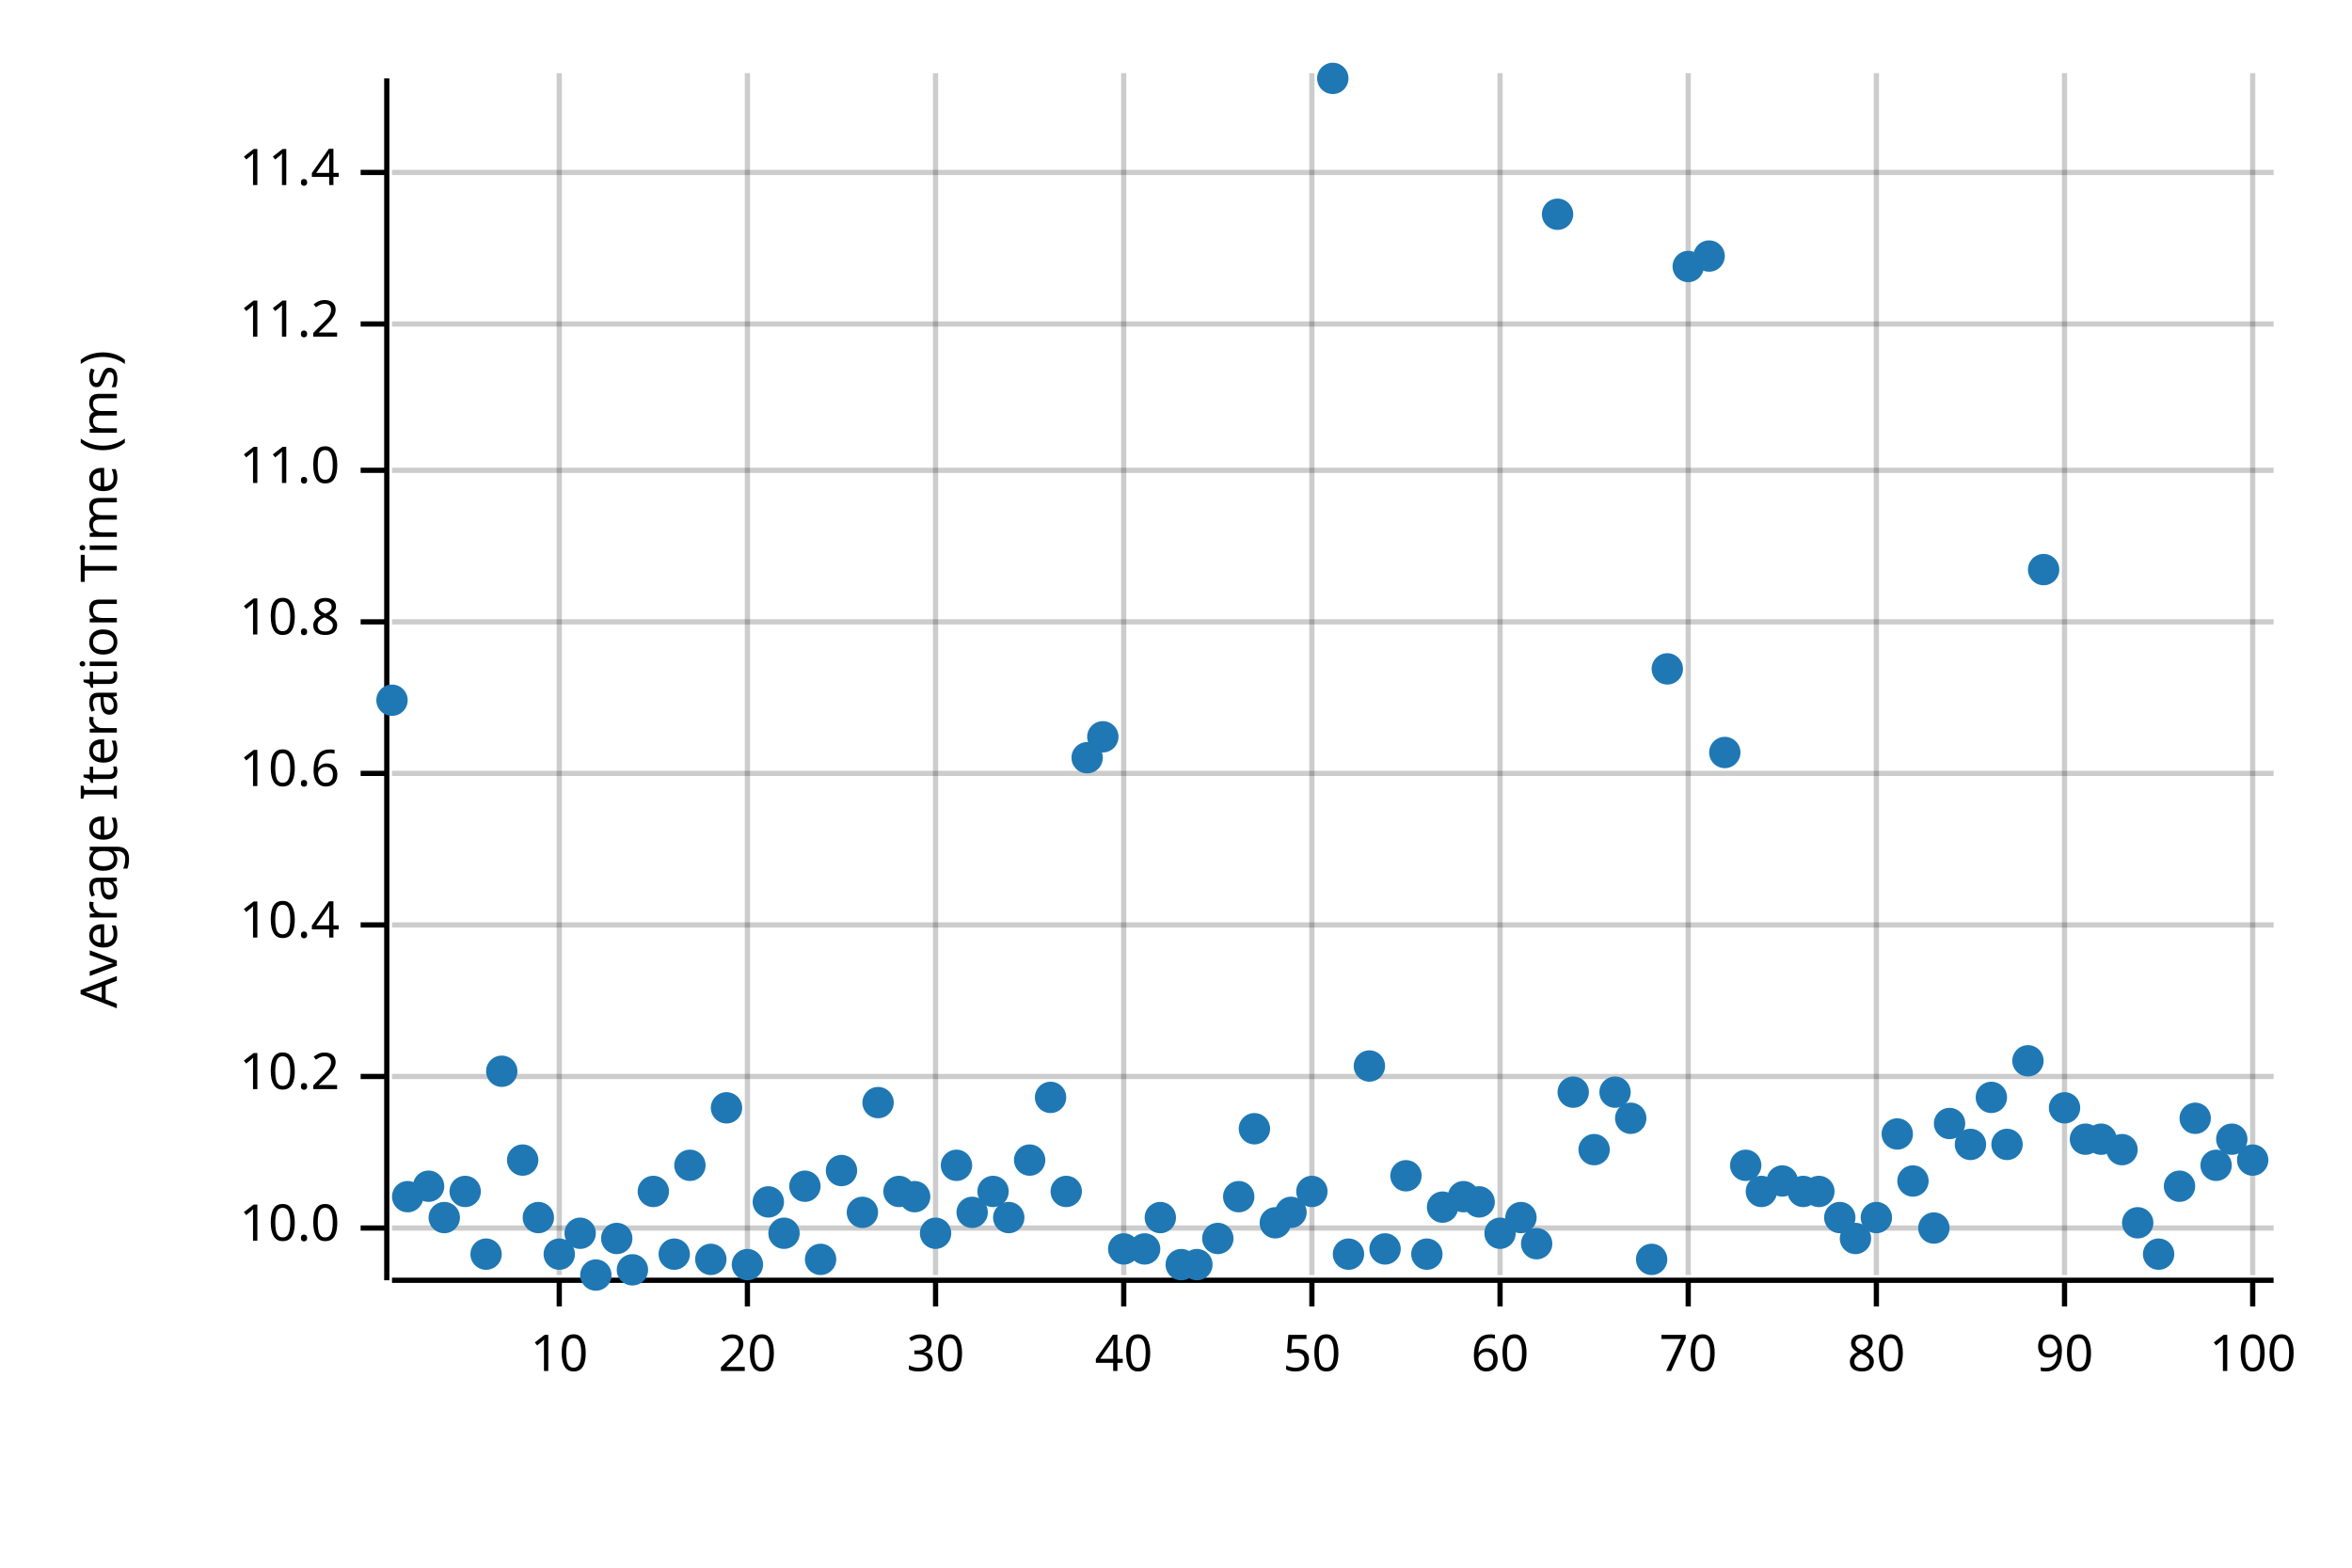
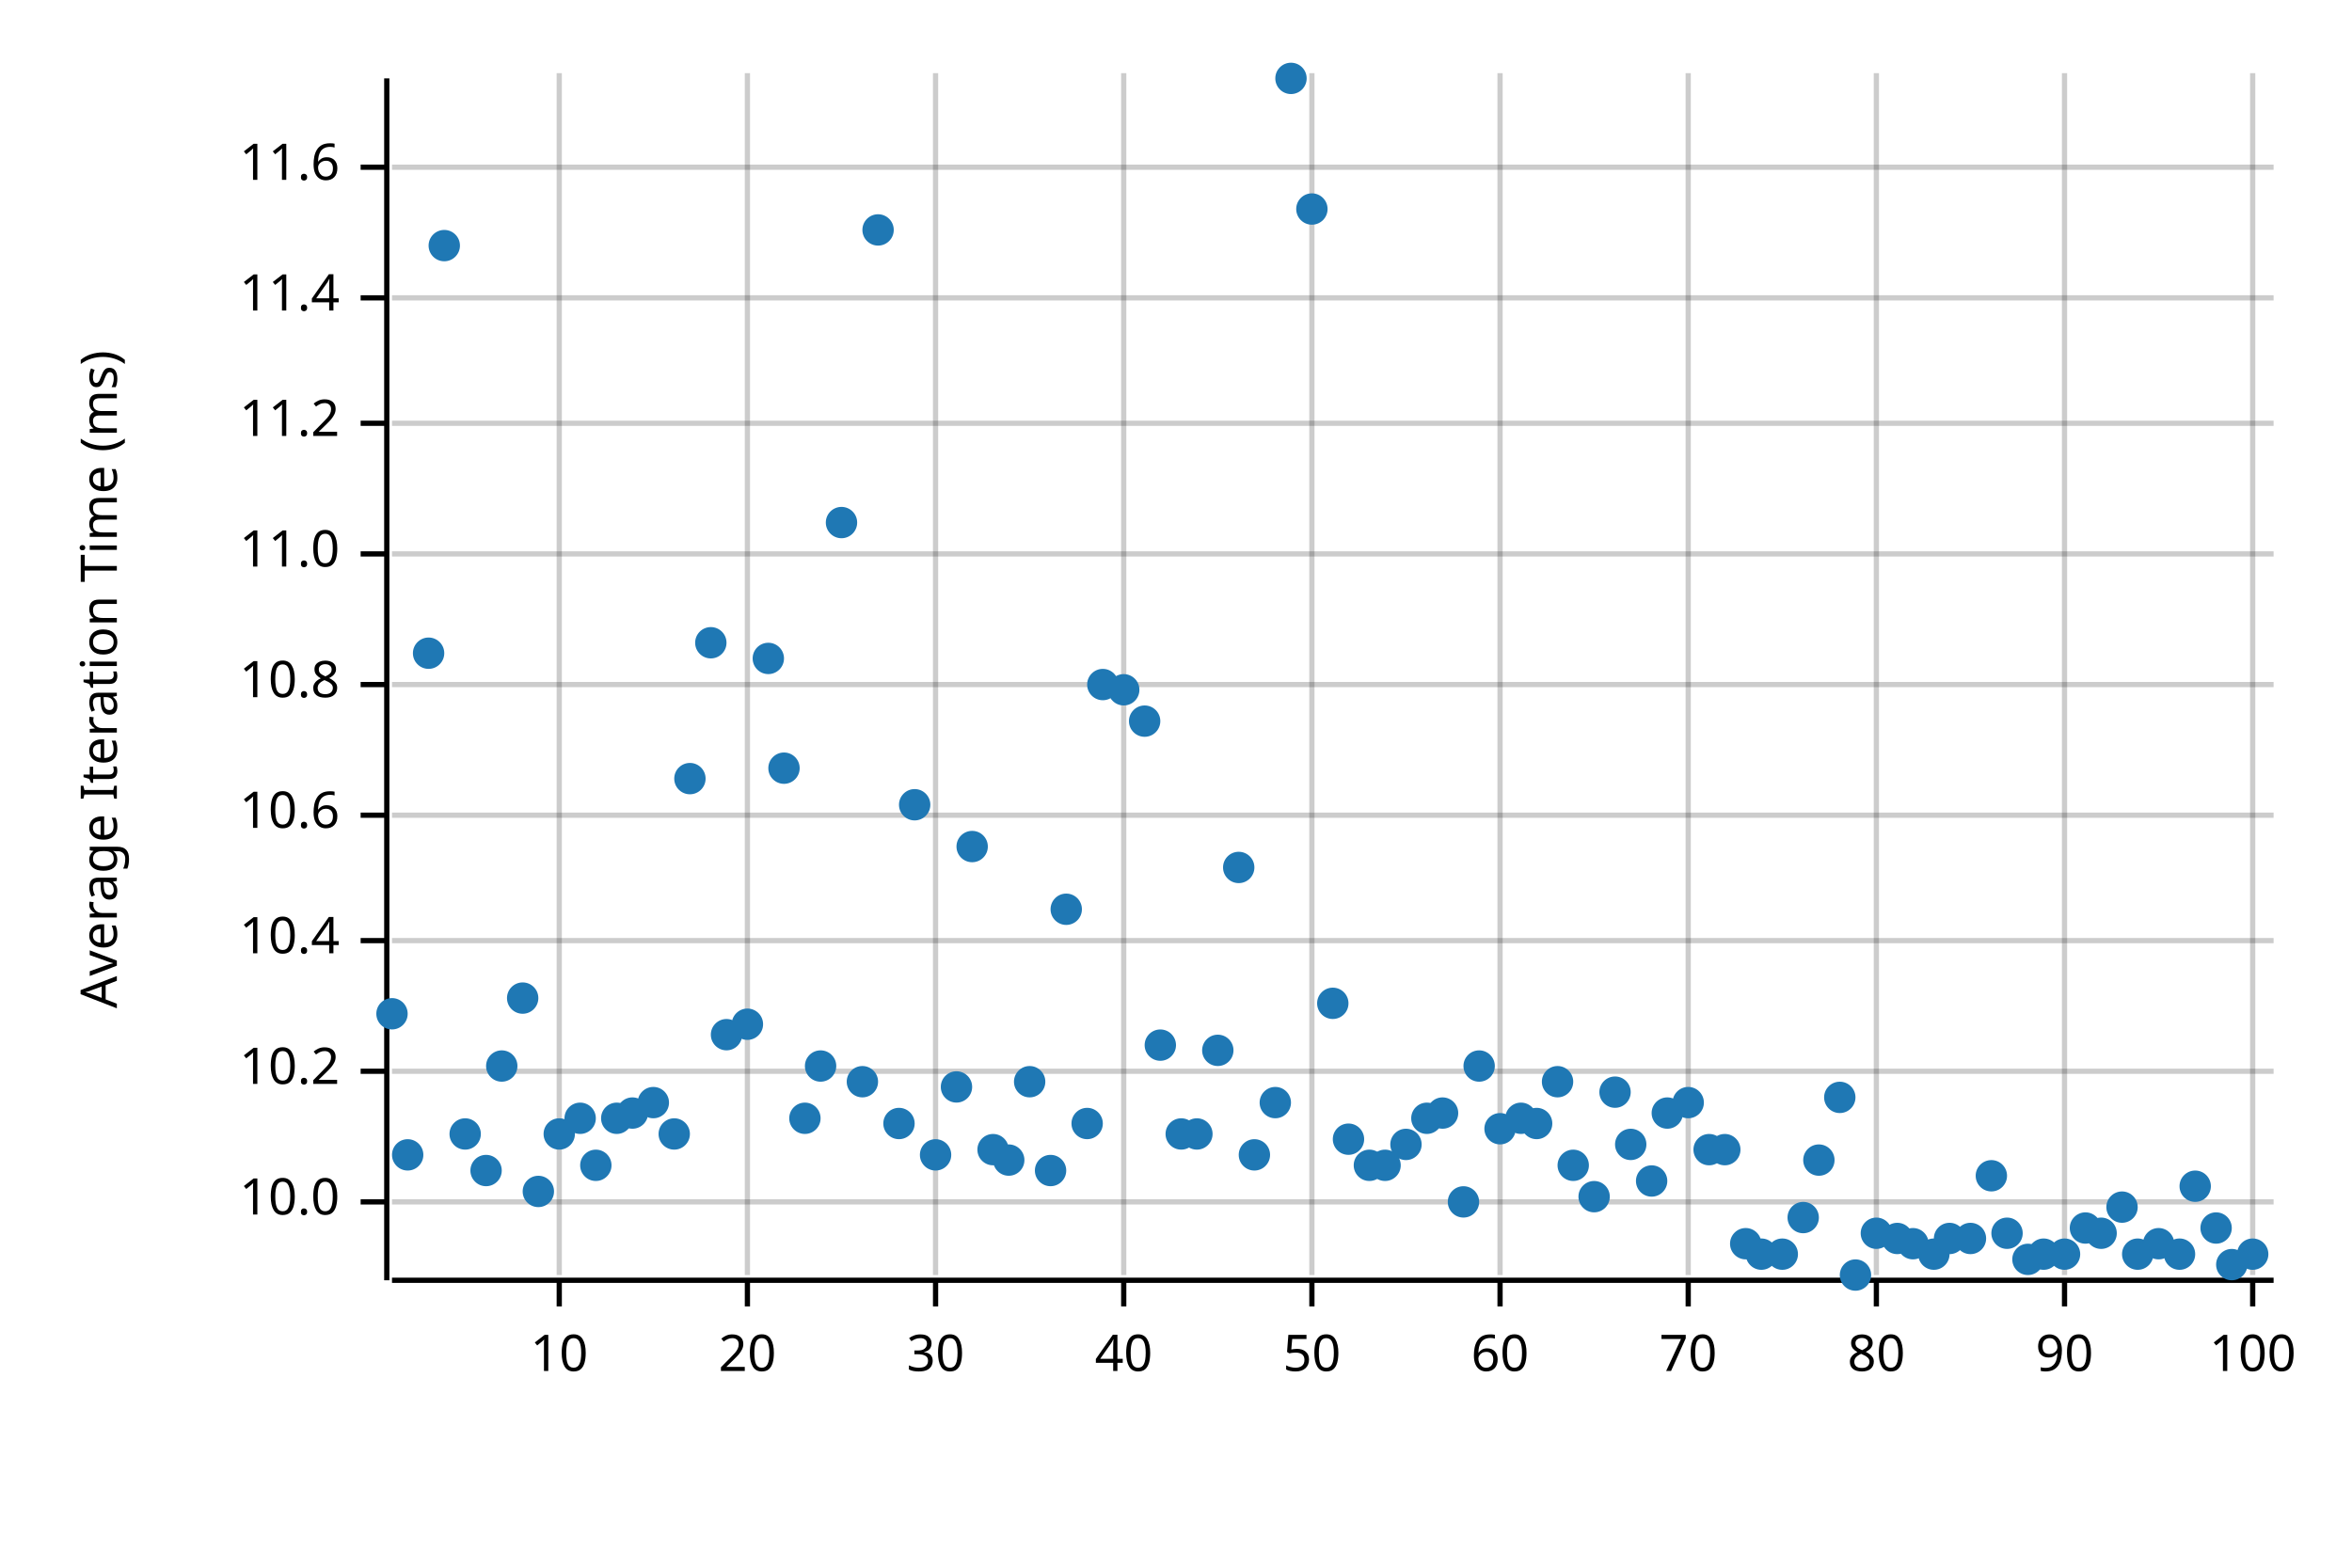
<svg xmlns="http://www.w3.org/2000/svg" width="450" height="300" viewBox="0 0 450 300">
  <text x="15" y="130" dy="0.76em" text-anchor="middle" font-family="sans-serif" font-size="9.677" opacity="1" fill="#000000" transform="rotate(270, 15, 130)">
Average Iteration Time (ms)
</text>
  <line opacity="0.2" stroke="#000000" stroke-width="1" x1="107" y1="244" x2="107" y2="14" />
  <line opacity="0.2" stroke="#000000" stroke-width="1" x1="143" y1="244" x2="143" y2="14" />
  <line opacity="0.2" stroke="#000000" stroke-width="1" x1="179" y1="244" x2="179" y2="14" />
  <line opacity="0.2" stroke="#000000" stroke-width="1" x1="215" y1="244" x2="215" y2="14" />
  <line opacity="0.2" stroke="#000000" stroke-width="1" x1="251" y1="244" x2="251" y2="14" />
  <line opacity="0.2" stroke="#000000" stroke-width="1" x1="287" y1="244" x2="287" y2="14" />
  <line opacity="0.2" stroke="#000000" stroke-width="1" x1="323" y1="244" x2="323" y2="14" />
  <line opacity="0.2" stroke="#000000" stroke-width="1" x1="359" y1="244" x2="359" y2="14" />
  <line opacity="0.2" stroke="#000000" stroke-width="1" x1="395" y1="244" x2="395" y2="14" />
  <line opacity="0.2" stroke="#000000" stroke-width="1" x1="431" y1="244" x2="431" y2="14" />
-   <line opacity="0.2" stroke="#000000" stroke-width="1" x1="75" y1="235" x2="435" y2="235" />
-   <line opacity="0.2" stroke="#000000" stroke-width="1" x1="75" y1="206" x2="435" y2="206" />
-   <line opacity="0.2" stroke="#000000" stroke-width="1" x1="75" y1="177" x2="435" y2="177" />
-   <line opacity="0.2" stroke="#000000" stroke-width="1" x1="75" y1="148" x2="435" y2="148" />
-   <line opacity="0.2" stroke="#000000" stroke-width="1" x1="75" y1="119" x2="435" y2="119" />
-   <line opacity="0.2" stroke="#000000" stroke-width="1" x1="75" y1="90" x2="435" y2="90" />
-   <line opacity="0.2" stroke="#000000" stroke-width="1" x1="75" y1="62" x2="435" y2="62" />
-   <line opacity="0.2" stroke="#000000" stroke-width="1" x1="75" y1="33" x2="435" y2="33" />
+   <line opacity="0.2" stroke="#000000" stroke-width="1" x1="75" y1="230" x2="435" y2="230" />
+   <line opacity="0.2" stroke="#000000" stroke-width="1" x1="75" y1="205" x2="435" y2="205" />
+   <line opacity="0.2" stroke="#000000" stroke-width="1" x1="75" y1="180" x2="435" y2="180" />
+   <line opacity="0.2" stroke="#000000" stroke-width="1" x1="75" y1="156" x2="435" y2="156" />
+   <line opacity="0.2" stroke="#000000" stroke-width="1" x1="75" y1="131" x2="435" y2="131" />
+   <line opacity="0.2" stroke="#000000" stroke-width="1" x1="75" y1="106" x2="435" y2="106" />
+   <line opacity="0.2" stroke="#000000" stroke-width="1" x1="75" y1="81" x2="435" y2="81" />
+   <line opacity="0.2" stroke="#000000" stroke-width="1" x1="75" y1="57" x2="435" y2="57" />
+   <line opacity="0.2" stroke="#000000" stroke-width="1" x1="75" y1="32" x2="435" y2="32" />
  <polyline fill="none" opacity="1" stroke="#000000" stroke-width="1" points="74,15 74,245 " />
-   <text x="65" y="235" dy="0.5ex" text-anchor="end" font-family="sans-serif" font-size="9.677" opacity="1" fill="#000000">
+   <text x="65" y="230" dy="0.5ex" text-anchor="end" font-family="sans-serif" font-size="9.677" opacity="1" fill="#000000">
10.0
</text>
-   <polyline fill="none" opacity="1" stroke="#000000" stroke-width="1" points="69,235 74,235 " />
-   <text x="65" y="206" dy="0.5ex" text-anchor="end" font-family="sans-serif" font-size="9.677" opacity="1" fill="#000000">
+   <polyline fill="none" opacity="1" stroke="#000000" stroke-width="1" points="69,230 74,230 " />
+   <text x="65" y="205" dy="0.5ex" text-anchor="end" font-family="sans-serif" font-size="9.677" opacity="1" fill="#000000">
10.2
</text>
-   <polyline fill="none" opacity="1" stroke="#000000" stroke-width="1" points="69,206 74,206 " />
-   <text x="65" y="177" dy="0.5ex" text-anchor="end" font-family="sans-serif" font-size="9.677" opacity="1" fill="#000000">
+   <polyline fill="none" opacity="1" stroke="#000000" stroke-width="1" points="69,205 74,205 " />
+   <text x="65" y="180" dy="0.5ex" text-anchor="end" font-family="sans-serif" font-size="9.677" opacity="1" fill="#000000">
10.4
</text>
-   <polyline fill="none" opacity="1" stroke="#000000" stroke-width="1" points="69,177 74,177 " />
-   <text x="65" y="148" dy="0.5ex" text-anchor="end" font-family="sans-serif" font-size="9.677" opacity="1" fill="#000000">
+   <polyline fill="none" opacity="1" stroke="#000000" stroke-width="1" points="69,180 74,180 " />
+   <text x="65" y="156" dy="0.5ex" text-anchor="end" font-family="sans-serif" font-size="9.677" opacity="1" fill="#000000">
10.6
</text>
-   <polyline fill="none" opacity="1" stroke="#000000" stroke-width="1" points="69,148 74,148 " />
-   <text x="65" y="119" dy="0.5ex" text-anchor="end" font-family="sans-serif" font-size="9.677" opacity="1" fill="#000000">
+   <polyline fill="none" opacity="1" stroke="#000000" stroke-width="1" points="69,156 74,156 " />
+   <text x="65" y="131" dy="0.5ex" text-anchor="end" font-family="sans-serif" font-size="9.677" opacity="1" fill="#000000">
10.8
</text>
-   <polyline fill="none" opacity="1" stroke="#000000" stroke-width="1" points="69,119 74,119 " />
-   <text x="65" y="90" dy="0.5ex" text-anchor="end" font-family="sans-serif" font-size="9.677" opacity="1" fill="#000000">
+   <polyline fill="none" opacity="1" stroke="#000000" stroke-width="1" points="69,131 74,131 " />
+   <text x="65" y="106" dy="0.5ex" text-anchor="end" font-family="sans-serif" font-size="9.677" opacity="1" fill="#000000">
11.0
</text>
-   <polyline fill="none" opacity="1" stroke="#000000" stroke-width="1" points="69,90 74,90 " />
-   <text x="65" y="62" dy="0.5ex" text-anchor="end" font-family="sans-serif" font-size="9.677" opacity="1" fill="#000000">
+   <polyline fill="none" opacity="1" stroke="#000000" stroke-width="1" points="69,106 74,106 " />
+   <text x="65" y="81" dy="0.5ex" text-anchor="end" font-family="sans-serif" font-size="9.677" opacity="1" fill="#000000">
11.2
</text>
-   <polyline fill="none" opacity="1" stroke="#000000" stroke-width="1" points="69,62 74,62 " />
-   <text x="65" y="33" dy="0.5ex" text-anchor="end" font-family="sans-serif" font-size="9.677" opacity="1" fill="#000000">
+   <polyline fill="none" opacity="1" stroke="#000000" stroke-width="1" points="69,81 74,81 " />
+   <text x="65" y="57" dy="0.5ex" text-anchor="end" font-family="sans-serif" font-size="9.677" opacity="1" fill="#000000">
11.4
</text>
-   <polyline fill="none" opacity="1" stroke="#000000" stroke-width="1" points="69,33 74,33 " />
+   <polyline fill="none" opacity="1" stroke="#000000" stroke-width="1" points="69,57 74,57 " />
+   <text x="65" y="32" dy="0.5ex" text-anchor="end" font-family="sans-serif" font-size="9.677" opacity="1" fill="#000000">
+ 11.6
+ </text>
+   <polyline fill="none" opacity="1" stroke="#000000" stroke-width="1" points="69,32 74,32 " />
  <polyline fill="none" opacity="1" stroke="#000000" stroke-width="1" points="75,245 435,245 " />
  <text x="107" y="255" dy="0.76em" text-anchor="middle" font-family="sans-serif" font-size="9.677" opacity="1" fill="#000000">
10
</text>
  <polyline fill="none" opacity="1" stroke="#000000" stroke-width="1" points="107,245 107,250 " />
  <text x="143" y="255" dy="0.76em" text-anchor="middle" font-family="sans-serif" font-size="9.677" opacity="1" fill="#000000">
20
</text>
  <polyline fill="none" opacity="1" stroke="#000000" stroke-width="1" points="143,245 143,250 " />
  <text x="179" y="255" dy="0.76em" text-anchor="middle" font-family="sans-serif" font-size="9.677" opacity="1" fill="#000000">
30
</text>
  <polyline fill="none" opacity="1" stroke="#000000" stroke-width="1" points="179,245 179,250 " />
  <text x="215" y="255" dy="0.76em" text-anchor="middle" font-family="sans-serif" font-size="9.677" opacity="1" fill="#000000">
40
</text>
  <polyline fill="none" opacity="1" stroke="#000000" stroke-width="1" points="215,245 215,250 " />
  <text x="251" y="255" dy="0.76em" text-anchor="middle" font-family="sans-serif" font-size="9.677" opacity="1" fill="#000000">
50
</text>
  <polyline fill="none" opacity="1" stroke="#000000" stroke-width="1" points="251,245 251,250 " />
  <text x="287" y="255" dy="0.76em" text-anchor="middle" font-family="sans-serif" font-size="9.677" opacity="1" fill="#000000">
60
</text>
  <polyline fill="none" opacity="1" stroke="#000000" stroke-width="1" points="287,245 287,250 " />
  <text x="323" y="255" dy="0.76em" text-anchor="middle" font-family="sans-serif" font-size="9.677" opacity="1" fill="#000000">
70
</text>
  <polyline fill="none" opacity="1" stroke="#000000" stroke-width="1" points="323,245 323,250 " />
  <text x="359" y="255" dy="0.76em" text-anchor="middle" font-family="sans-serif" font-size="9.677" opacity="1" fill="#000000">
80
</text>
  <polyline fill="none" opacity="1" stroke="#000000" stroke-width="1" points="359,245 359,250 " />
  <text x="395" y="255" dy="0.76em" text-anchor="middle" font-family="sans-serif" font-size="9.677" opacity="1" fill="#000000">
90
</text>
  <polyline fill="none" opacity="1" stroke="#000000" stroke-width="1" points="395,245 395,250 " />
  <text x="431" y="255" dy="0.76em" text-anchor="middle" font-family="sans-serif" font-size="9.677" opacity="1" fill="#000000">
100
</text>
  <polyline fill="none" opacity="1" stroke="#000000" stroke-width="1" points="431,245 431,250 " />
-   <circle cx="75" cy="134" r="3" opacity="1" fill="#1F78B4" stroke="none" />
-   <circle cx="78" cy="229" r="3" opacity="1" fill="#1F78B4" stroke="none" />
-   <circle cx="82" cy="227" r="3" opacity="1" fill="#1F78B4" stroke="none" />
-   <circle cx="85" cy="233" r="3" opacity="1" fill="#1F78B4" stroke="none" />
-   <circle cx="89" cy="228" r="3" opacity="1" fill="#1F78B4" stroke="none" />
-   <circle cx="93" cy="240" r="3" opacity="1" fill="#1F78B4" stroke="none" />
-   <circle cx="96" cy="205" r="3" opacity="1" fill="#1F78B4" stroke="none" />
-   <circle cx="100" cy="222" r="3" opacity="1" fill="#1F78B4" stroke="none" />
-   <circle cx="103" cy="233" r="3" opacity="1" fill="#1F78B4" stroke="none" />
-   <circle cx="107" cy="240" r="3" opacity="1" fill="#1F78B4" stroke="none" />
-   <circle cx="111" cy="236" r="3" opacity="1" fill="#1F78B4" stroke="none" />
-   <circle cx="114" cy="244" r="3" opacity="1" fill="#1F78B4" stroke="none" />
-   <circle cx="118" cy="237" r="3" opacity="1" fill="#1F78B4" stroke="none" />
-   <circle cx="121" cy="243" r="3" opacity="1" fill="#1F78B4" stroke="none" />
-   <circle cx="125" cy="228" r="3" opacity="1" fill="#1F78B4" stroke="none" />
-   <circle cx="129" cy="240" r="3" opacity="1" fill="#1F78B4" stroke="none" />
-   <circle cx="132" cy="223" r="3" opacity="1" fill="#1F78B4" stroke="none" />
-   <circle cx="136" cy="241" r="3" opacity="1" fill="#1F78B4" stroke="none" />
-   <circle cx="139" cy="212" r="3" opacity="1" fill="#1F78B4" stroke="none" />
-   <circle cx="143" cy="242" r="3" opacity="1" fill="#1F78B4" stroke="none" />
-   <circle cx="147" cy="230" r="3" opacity="1" fill="#1F78B4" stroke="none" />
-   <circle cx="150" cy="236" r="3" opacity="1" fill="#1F78B4" stroke="none" />
-   <circle cx="154" cy="227" r="3" opacity="1" fill="#1F78B4" stroke="none" />
-   <circle cx="157" cy="241" r="3" opacity="1" fill="#1F78B4" stroke="none" />
-   <circle cx="161" cy="224" r="3" opacity="1" fill="#1F78B4" stroke="none" />
-   <circle cx="165" cy="232" r="3" opacity="1" fill="#1F78B4" stroke="none" />
-   <circle cx="168" cy="211" r="3" opacity="1" fill="#1F78B4" stroke="none" />
-   <circle cx="172" cy="228" r="3" opacity="1" fill="#1F78B4" stroke="none" />
-   <circle cx="175" cy="229" r="3" opacity="1" fill="#1F78B4" stroke="none" />
-   <circle cx="179" cy="236" r="3" opacity="1" fill="#1F78B4" stroke="none" />
-   <circle cx="183" cy="223" r="3" opacity="1" fill="#1F78B4" stroke="none" />
-   <circle cx="186" cy="232" r="3" opacity="1" fill="#1F78B4" stroke="none" />
-   <circle cx="190" cy="228" r="3" opacity="1" fill="#1F78B4" stroke="none" />
-   <circle cx="193" cy="233" r="3" opacity="1" fill="#1F78B4" stroke="none" />
-   <circle cx="197" cy="222" r="3" opacity="1" fill="#1F78B4" stroke="none" />
-   <circle cx="201" cy="210" r="3" opacity="1" fill="#1F78B4" stroke="none" />
-   <circle cx="204" cy="228" r="3" opacity="1" fill="#1F78B4" stroke="none" />
-   <circle cx="208" cy="145" r="3" opacity="1" fill="#1F78B4" stroke="none" />
-   <circle cx="211" cy="141" r="3" opacity="1" fill="#1F78B4" stroke="none" />
-   <circle cx="215" cy="239" r="3" opacity="1" fill="#1F78B4" stroke="none" />
-   <circle cx="219" cy="239" r="3" opacity="1" fill="#1F78B4" stroke="none" />
-   <circle cx="222" cy="233" r="3" opacity="1" fill="#1F78B4" stroke="none" />
-   <circle cx="226" cy="242" r="3" opacity="1" fill="#1F78B4" stroke="none" />
-   <circle cx="229" cy="242" r="3" opacity="1" fill="#1F78B4" stroke="none" />
-   <circle cx="233" cy="237" r="3" opacity="1" fill="#1F78B4" stroke="none" />
-   <circle cx="237" cy="229" r="3" opacity="1" fill="#1F78B4" stroke="none" />
-   <circle cx="240" cy="216" r="3" opacity="1" fill="#1F78B4" stroke="none" />
-   <circle cx="244" cy="234" r="3" opacity="1" fill="#1F78B4" stroke="none" />
-   <circle cx="247" cy="232" r="3" opacity="1" fill="#1F78B4" stroke="none" />
-   <circle cx="251" cy="228" r="3" opacity="1" fill="#1F78B4" stroke="none" />
-   <circle cx="255" cy="15" r="3" opacity="1" fill="#1F78B4" stroke="none" />
-   <circle cx="258" cy="240" r="3" opacity="1" fill="#1F78B4" stroke="none" />
-   <circle cx="262" cy="204" r="3" opacity="1" fill="#1F78B4" stroke="none" />
-   <circle cx="265" cy="239" r="3" opacity="1" fill="#1F78B4" stroke="none" />
-   <circle cx="269" cy="225" r="3" opacity="1" fill="#1F78B4" stroke="none" />
-   <circle cx="273" cy="240" r="3" opacity="1" fill="#1F78B4" stroke="none" />
-   <circle cx="276" cy="231" r="3" opacity="1" fill="#1F78B4" stroke="none" />
-   <circle cx="280" cy="229" r="3" opacity="1" fill="#1F78B4" stroke="none" />
-   <circle cx="283" cy="230" r="3" opacity="1" fill="#1F78B4" stroke="none" />
-   <circle cx="287" cy="236" r="3" opacity="1" fill="#1F78B4" stroke="none" />
-   <circle cx="291" cy="233" r="3" opacity="1" fill="#1F78B4" stroke="none" />
-   <circle cx="294" cy="238" r="3" opacity="1" fill="#1F78B4" stroke="none" />
-   <circle cx="298" cy="41" r="3" opacity="1" fill="#1F78B4" stroke="none" />
-   <circle cx="301" cy="209" r="3" opacity="1" fill="#1F78B4" stroke="none" />
-   <circle cx="305" cy="220" r="3" opacity="1" fill="#1F78B4" stroke="none" />
+   <circle cx="75" cy="194" r="3" opacity="1" fill="#1F78B4" stroke="none" />
+   <circle cx="78" cy="221" r="3" opacity="1" fill="#1F78B4" stroke="none" />
+   <circle cx="82" cy="125" r="3" opacity="1" fill="#1F78B4" stroke="none" />
+   <circle cx="85" cy="47" r="3" opacity="1" fill="#1F78B4" stroke="none" />
+   <circle cx="89" cy="217" r="3" opacity="1" fill="#1F78B4" stroke="none" />
+   <circle cx="93" cy="224" r="3" opacity="1" fill="#1F78B4" stroke="none" />
+   <circle cx="96" cy="204" r="3" opacity="1" fill="#1F78B4" stroke="none" />
+   <circle cx="100" cy="191" r="3" opacity="1" fill="#1F78B4" stroke="none" />
+   <circle cx="103" cy="228" r="3" opacity="1" fill="#1F78B4" stroke="none" />
+   <circle cx="107" cy="217" r="3" opacity="1" fill="#1F78B4" stroke="none" />
+   <circle cx="111" cy="214" r="3" opacity="1" fill="#1F78B4" stroke="none" />
+   <circle cx="114" cy="223" r="3" opacity="1" fill="#1F78B4" stroke="none" />
+   <circle cx="118" cy="214" r="3" opacity="1" fill="#1F78B4" stroke="none" />
+   <circle cx="121" cy="213" r="3" opacity="1" fill="#1F78B4" stroke="none" />
+   <circle cx="125" cy="211" r="3" opacity="1" fill="#1F78B4" stroke="none" />
+   <circle cx="129" cy="217" r="3" opacity="1" fill="#1F78B4" stroke="none" />
+   <circle cx="132" cy="149" r="3" opacity="1" fill="#1F78B4" stroke="none" />
+   <circle cx="136" cy="123" r="3" opacity="1" fill="#1F78B4" stroke="none" />
+   <circle cx="139" cy="198" r="3" opacity="1" fill="#1F78B4" stroke="none" />
+   <circle cx="143" cy="196" r="3" opacity="1" fill="#1F78B4" stroke="none" />
+   <circle cx="147" cy="126" r="3" opacity="1" fill="#1F78B4" stroke="none" />
+   <circle cx="150" cy="147" r="3" opacity="1" fill="#1F78B4" stroke="none" />
+   <circle cx="154" cy="214" r="3" opacity="1" fill="#1F78B4" stroke="none" />
+   <circle cx="157" cy="204" r="3" opacity="1" fill="#1F78B4" stroke="none" />
+   <circle cx="161" cy="100" r="3" opacity="1" fill="#1F78B4" stroke="none" />
+   <circle cx="165" cy="207" r="3" opacity="1" fill="#1F78B4" stroke="none" />
+   <circle cx="168" cy="44" r="3" opacity="1" fill="#1F78B4" stroke="none" />
+   <circle cx="172" cy="215" r="3" opacity="1" fill="#1F78B4" stroke="none" />
+   <circle cx="175" cy="154" r="3" opacity="1" fill="#1F78B4" stroke="none" />
+   <circle cx="179" cy="221" r="3" opacity="1" fill="#1F78B4" stroke="none" />
+   <circle cx="183" cy="208" r="3" opacity="1" fill="#1F78B4" stroke="none" />
+   <circle cx="186" cy="162" r="3" opacity="1" fill="#1F78B4" stroke="none" />
+   <circle cx="190" cy="220" r="3" opacity="1" fill="#1F78B4" stroke="none" />
+   <circle cx="193" cy="222" r="3" opacity="1" fill="#1F78B4" stroke="none" />
+   <circle cx="197" cy="207" r="3" opacity="1" fill="#1F78B4" stroke="none" />
+   <circle cx="201" cy="224" r="3" opacity="1" fill="#1F78B4" stroke="none" />
+   <circle cx="204" cy="174" r="3" opacity="1" fill="#1F78B4" stroke="none" />
+   <circle cx="208" cy="215" r="3" opacity="1" fill="#1F78B4" stroke="none" />
+   <circle cx="211" cy="131" r="3" opacity="1" fill="#1F78B4" stroke="none" />
+   <circle cx="215" cy="132" r="3" opacity="1" fill="#1F78B4" stroke="none" />
+   <circle cx="219" cy="138" r="3" opacity="1" fill="#1F78B4" stroke="none" />
+   <circle cx="222" cy="200" r="3" opacity="1" fill="#1F78B4" stroke="none" />
+   <circle cx="226" cy="217" r="3" opacity="1" fill="#1F78B4" stroke="none" />
+   <circle cx="229" cy="217" r="3" opacity="1" fill="#1F78B4" stroke="none" />
+   <circle cx="233" cy="201" r="3" opacity="1" fill="#1F78B4" stroke="none" />
+   <circle cx="237" cy="166" r="3" opacity="1" fill="#1F78B4" stroke="none" />
+   <circle cx="240" cy="221" r="3" opacity="1" fill="#1F78B4" stroke="none" />
+   <circle cx="244" cy="211" r="3" opacity="1" fill="#1F78B4" stroke="none" />
+   <circle cx="247" cy="15" r="3" opacity="1" fill="#1F78B4" stroke="none" />
+   <circle cx="251" cy="40" r="3" opacity="1" fill="#1F78B4" stroke="none" />
+   <circle cx="255" cy="192" r="3" opacity="1" fill="#1F78B4" stroke="none" />
+   <circle cx="258" cy="218" r="3" opacity="1" fill="#1F78B4" stroke="none" />
+   <circle cx="262" cy="223" r="3" opacity="1" fill="#1F78B4" stroke="none" />
+   <circle cx="265" cy="223" r="3" opacity="1" fill="#1F78B4" stroke="none" />
+   <circle cx="269" cy="219" r="3" opacity="1" fill="#1F78B4" stroke="none" />
+   <circle cx="273" cy="214" r="3" opacity="1" fill="#1F78B4" stroke="none" />
+   <circle cx="276" cy="213" r="3" opacity="1" fill="#1F78B4" stroke="none" />
+   <circle cx="280" cy="230" r="3" opacity="1" fill="#1F78B4" stroke="none" />
+   <circle cx="283" cy="204" r="3" opacity="1" fill="#1F78B4" stroke="none" />
+   <circle cx="287" cy="216" r="3" opacity="1" fill="#1F78B4" stroke="none" />
+   <circle cx="291" cy="214" r="3" opacity="1" fill="#1F78B4" stroke="none" />
+   <circle cx="294" cy="215" r="3" opacity="1" fill="#1F78B4" stroke="none" />
+   <circle cx="298" cy="207" r="3" opacity="1" fill="#1F78B4" stroke="none" />
+   <circle cx="301" cy="223" r="3" opacity="1" fill="#1F78B4" stroke="none" />
+   <circle cx="305" cy="229" r="3" opacity="1" fill="#1F78B4" stroke="none" />
  <circle cx="309" cy="209" r="3" opacity="1" fill="#1F78B4" stroke="none" />
-   <circle cx="312" cy="214" r="3" opacity="1" fill="#1F78B4" stroke="none" />
-   <circle cx="316" cy="241" r="3" opacity="1" fill="#1F78B4" stroke="none" />
-   <circle cx="319" cy="128" r="3" opacity="1" fill="#1F78B4" stroke="none" />
-   <circle cx="323" cy="51" r="3" opacity="1" fill="#1F78B4" stroke="none" />
-   <circle cx="327" cy="49" r="3" opacity="1" fill="#1F78B4" stroke="none" />
-   <circle cx="330" cy="144" r="3" opacity="1" fill="#1F78B4" stroke="none" />
-   <circle cx="334" cy="223" r="3" opacity="1" fill="#1F78B4" stroke="none" />
-   <circle cx="337" cy="228" r="3" opacity="1" fill="#1F78B4" stroke="none" />
-   <circle cx="341" cy="226" r="3" opacity="1" fill="#1F78B4" stroke="none" />
-   <circle cx="345" cy="228" r="3" opacity="1" fill="#1F78B4" stroke="none" />
-   <circle cx="348" cy="228" r="3" opacity="1" fill="#1F78B4" stroke="none" />
-   <circle cx="352" cy="233" r="3" opacity="1" fill="#1F78B4" stroke="none" />
-   <circle cx="355" cy="237" r="3" opacity="1" fill="#1F78B4" stroke="none" />
-   <circle cx="359" cy="233" r="3" opacity="1" fill="#1F78B4" stroke="none" />
-   <circle cx="363" cy="217" r="3" opacity="1" fill="#1F78B4" stroke="none" />
-   <circle cx="366" cy="226" r="3" opacity="1" fill="#1F78B4" stroke="none" />
-   <circle cx="370" cy="235" r="3" opacity="1" fill="#1F78B4" stroke="none" />
-   <circle cx="373" cy="215" r="3" opacity="1" fill="#1F78B4" stroke="none" />
-   <circle cx="377" cy="219" r="3" opacity="1" fill="#1F78B4" stroke="none" />
-   <circle cx="381" cy="210" r="3" opacity="1" fill="#1F78B4" stroke="none" />
-   <circle cx="384" cy="219" r="3" opacity="1" fill="#1F78B4" stroke="none" />
-   <circle cx="388" cy="203" r="3" opacity="1" fill="#1F78B4" stroke="none" />
-   <circle cx="391" cy="109" r="3" opacity="1" fill="#1F78B4" stroke="none" />
-   <circle cx="395" cy="212" r="3" opacity="1" fill="#1F78B4" stroke="none" />
-   <circle cx="399" cy="218" r="3" opacity="1" fill="#1F78B4" stroke="none" />
-   <circle cx="402" cy="218" r="3" opacity="1" fill="#1F78B4" stroke="none" />
-   <circle cx="406" cy="220" r="3" opacity="1" fill="#1F78B4" stroke="none" />
-   <circle cx="409" cy="234" r="3" opacity="1" fill="#1F78B4" stroke="none" />
-   <circle cx="413" cy="240" r="3" opacity="1" fill="#1F78B4" stroke="none" />
-   <circle cx="417" cy="227" r="3" opacity="1" fill="#1F78B4" stroke="none" />
-   <circle cx="420" cy="214" r="3" opacity="1" fill="#1F78B4" stroke="none" />
-   <circle cx="424" cy="223" r="3" opacity="1" fill="#1F78B4" stroke="none" />
-   <circle cx="427" cy="218" r="3" opacity="1" fill="#1F78B4" stroke="none" />
-   <circle cx="431" cy="222" r="3" opacity="1" fill="#1F78B4" stroke="none" />
+   <circle cx="312" cy="219" r="3" opacity="1" fill="#1F78B4" stroke="none" />
+   <circle cx="316" cy="226" r="3" opacity="1" fill="#1F78B4" stroke="none" />
+   <circle cx="319" cy="213" r="3" opacity="1" fill="#1F78B4" stroke="none" />
+   <circle cx="323" cy="211" r="3" opacity="1" fill="#1F78B4" stroke="none" />
+   <circle cx="327" cy="220" r="3" opacity="1" fill="#1F78B4" stroke="none" />
+   <circle cx="330" cy="220" r="3" opacity="1" fill="#1F78B4" stroke="none" />
+   <circle cx="334" cy="238" r="3" opacity="1" fill="#1F78B4" stroke="none" />
+   <circle cx="337" cy="240" r="3" opacity="1" fill="#1F78B4" stroke="none" />
+   <circle cx="341" cy="240" r="3" opacity="1" fill="#1F78B4" stroke="none" />
+   <circle cx="345" cy="233" r="3" opacity="1" fill="#1F78B4" stroke="none" />
+   <circle cx="348" cy="222" r="3" opacity="1" fill="#1F78B4" stroke="none" />
+   <circle cx="352" cy="210" r="3" opacity="1" fill="#1F78B4" stroke="none" />
+   <circle cx="355" cy="244" r="3" opacity="1" fill="#1F78B4" stroke="none" />
+   <circle cx="359" cy="236" r="3" opacity="1" fill="#1F78B4" stroke="none" />
+   <circle cx="363" cy="237" r="3" opacity="1" fill="#1F78B4" stroke="none" />
+   <circle cx="366" cy="238" r="3" opacity="1" fill="#1F78B4" stroke="none" />
+   <circle cx="370" cy="240" r="3" opacity="1" fill="#1F78B4" stroke="none" />
+   <circle cx="373" cy="237" r="3" opacity="1" fill="#1F78B4" stroke="none" />
+   <circle cx="377" cy="237" r="3" opacity="1" fill="#1F78B4" stroke="none" />
+   <circle cx="381" cy="225" r="3" opacity="1" fill="#1F78B4" stroke="none" />
+   <circle cx="384" cy="236" r="3" opacity="1" fill="#1F78B4" stroke="none" />
+   <circle cx="388" cy="241" r="3" opacity="1" fill="#1F78B4" stroke="none" />
+   <circle cx="391" cy="240" r="3" opacity="1" fill="#1F78B4" stroke="none" />
+   <circle cx="395" cy="240" r="3" opacity="1" fill="#1F78B4" stroke="none" />
+   <circle cx="399" cy="235" r="3" opacity="1" fill="#1F78B4" stroke="none" />
+   <circle cx="402" cy="236" r="3" opacity="1" fill="#1F78B4" stroke="none" />
+   <circle cx="406" cy="231" r="3" opacity="1" fill="#1F78B4" stroke="none" />
+   <circle cx="409" cy="240" r="3" opacity="1" fill="#1F78B4" stroke="none" />
+   <circle cx="413" cy="238" r="3" opacity="1" fill="#1F78B4" stroke="none" />
+   <circle cx="417" cy="240" r="3" opacity="1" fill="#1F78B4" stroke="none" />
+   <circle cx="420" cy="227" r="3" opacity="1" fill="#1F78B4" stroke="none" />
+   <circle cx="424" cy="235" r="3" opacity="1" fill="#1F78B4" stroke="none" />
+   <circle cx="427" cy="242" r="3" opacity="1" fill="#1F78B4" stroke="none" />
+   <circle cx="431" cy="240" r="3" opacity="1" fill="#1F78B4" stroke="none" />
</svg>
